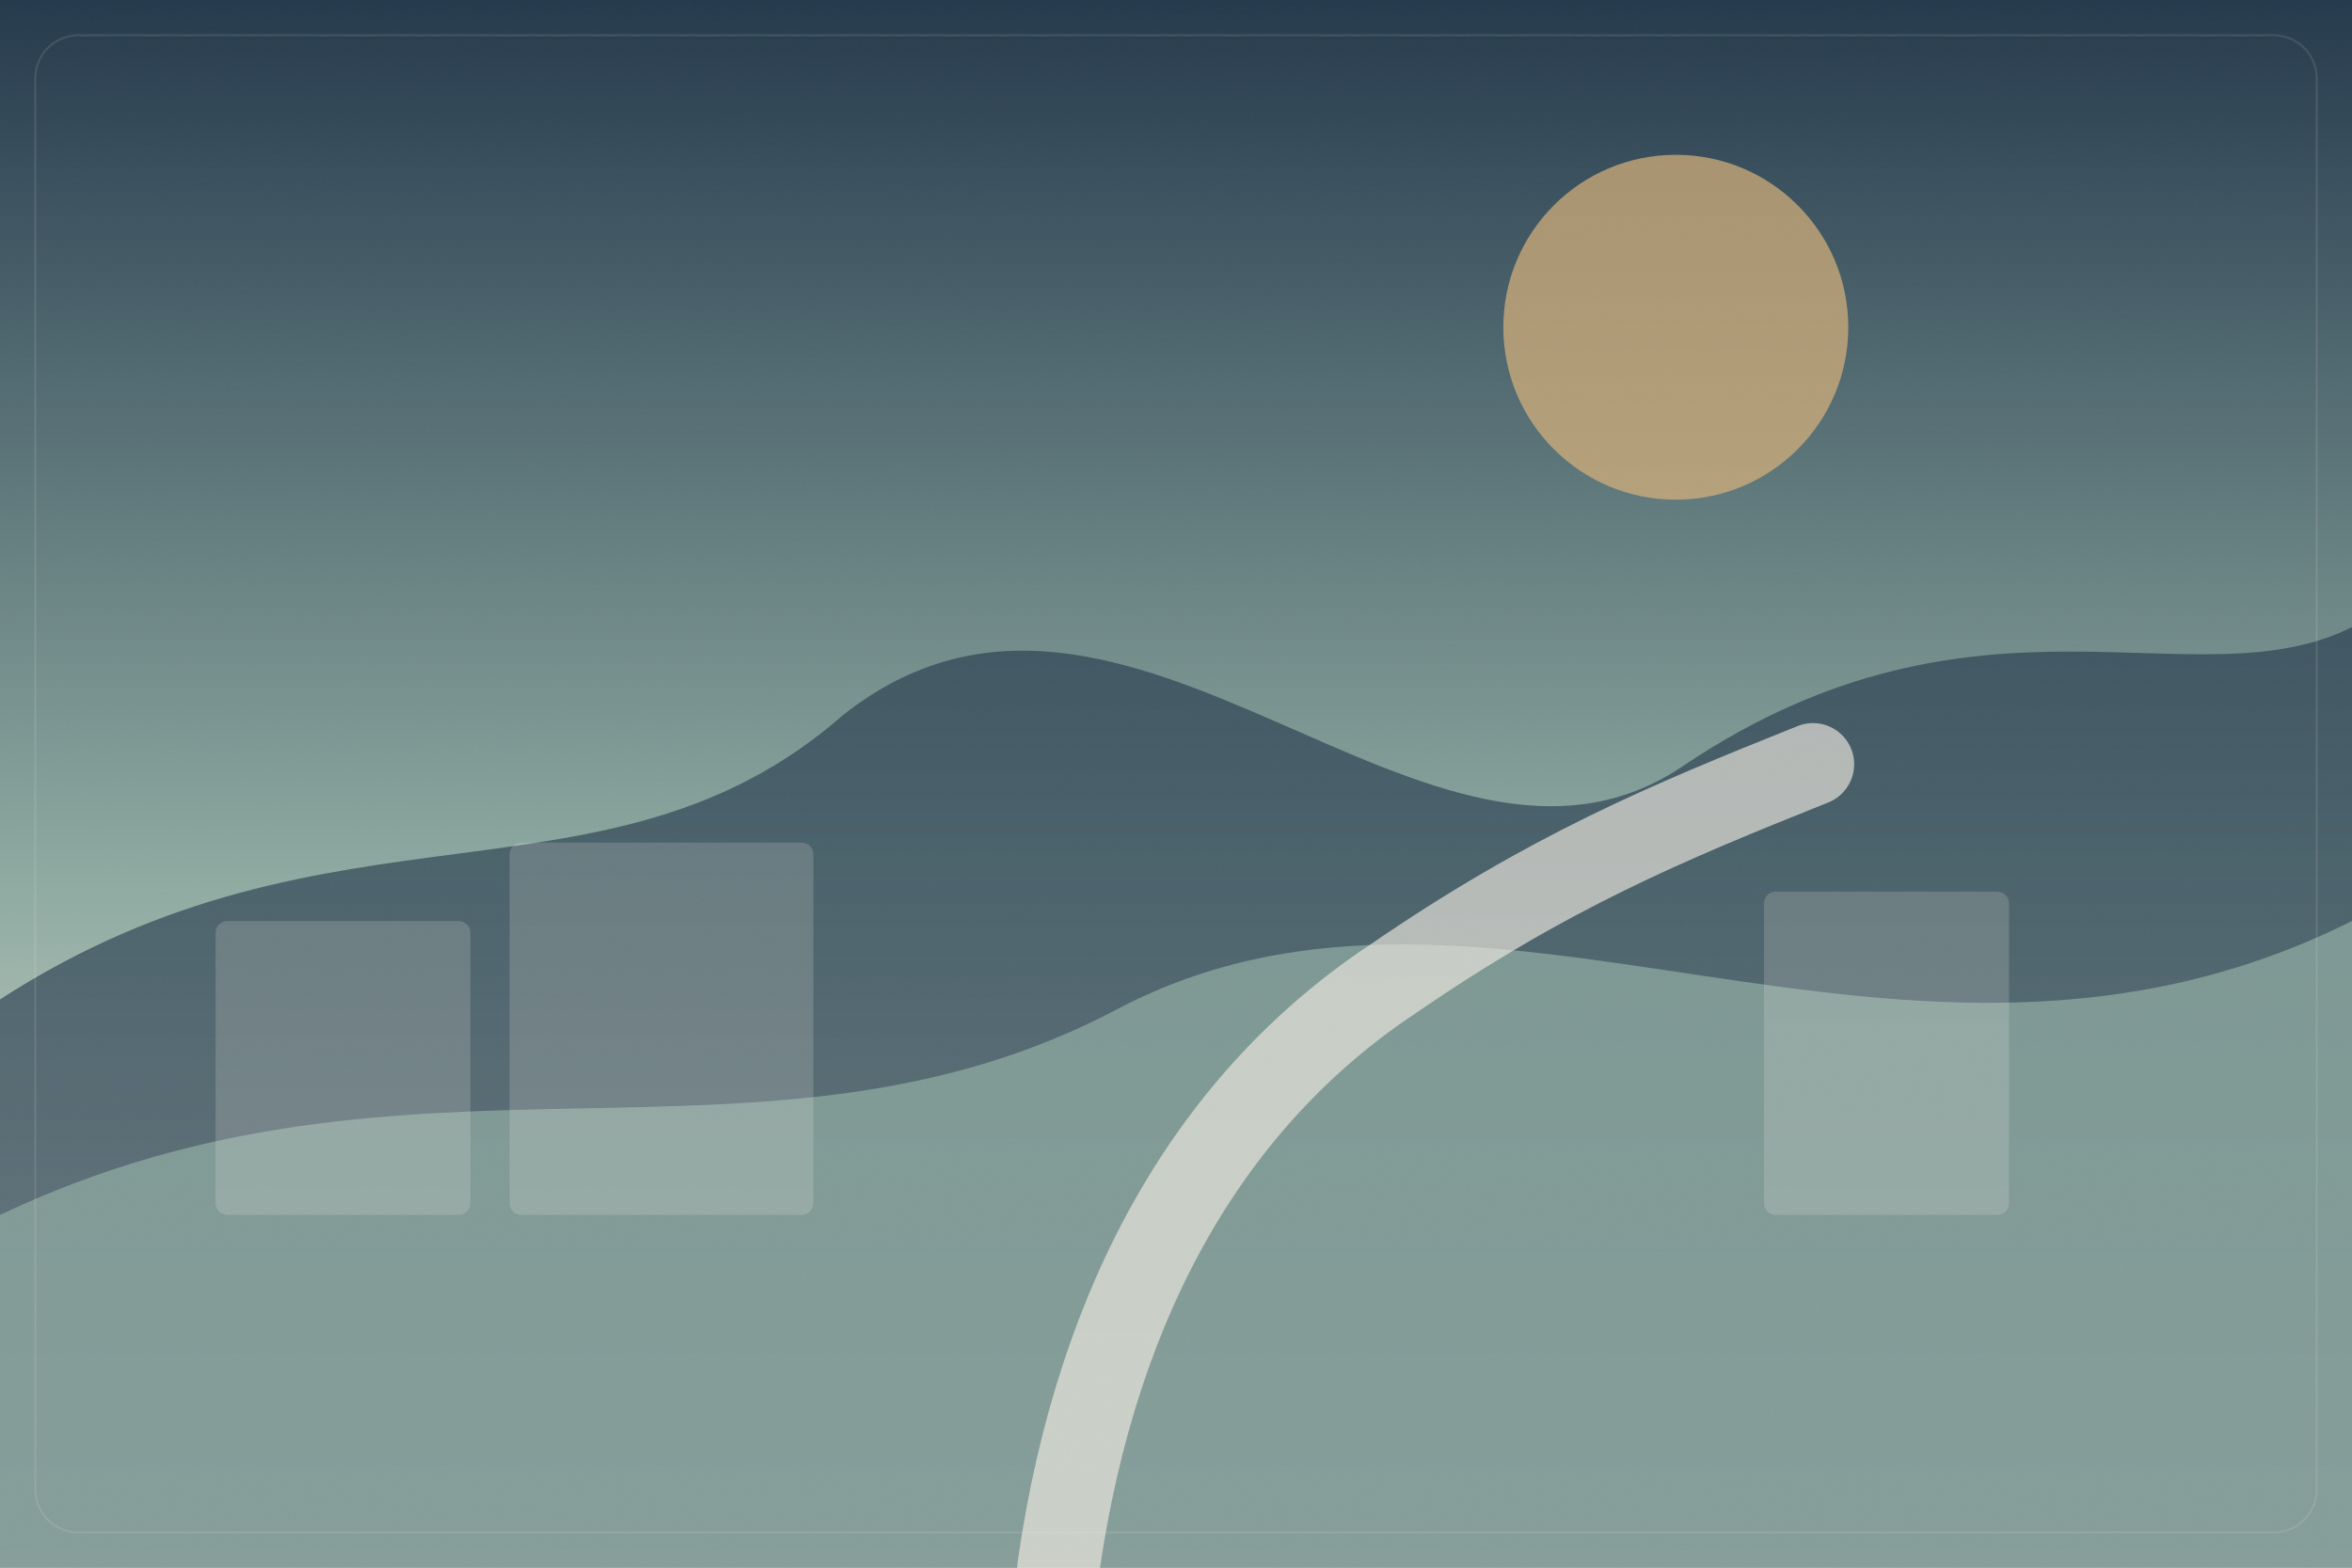
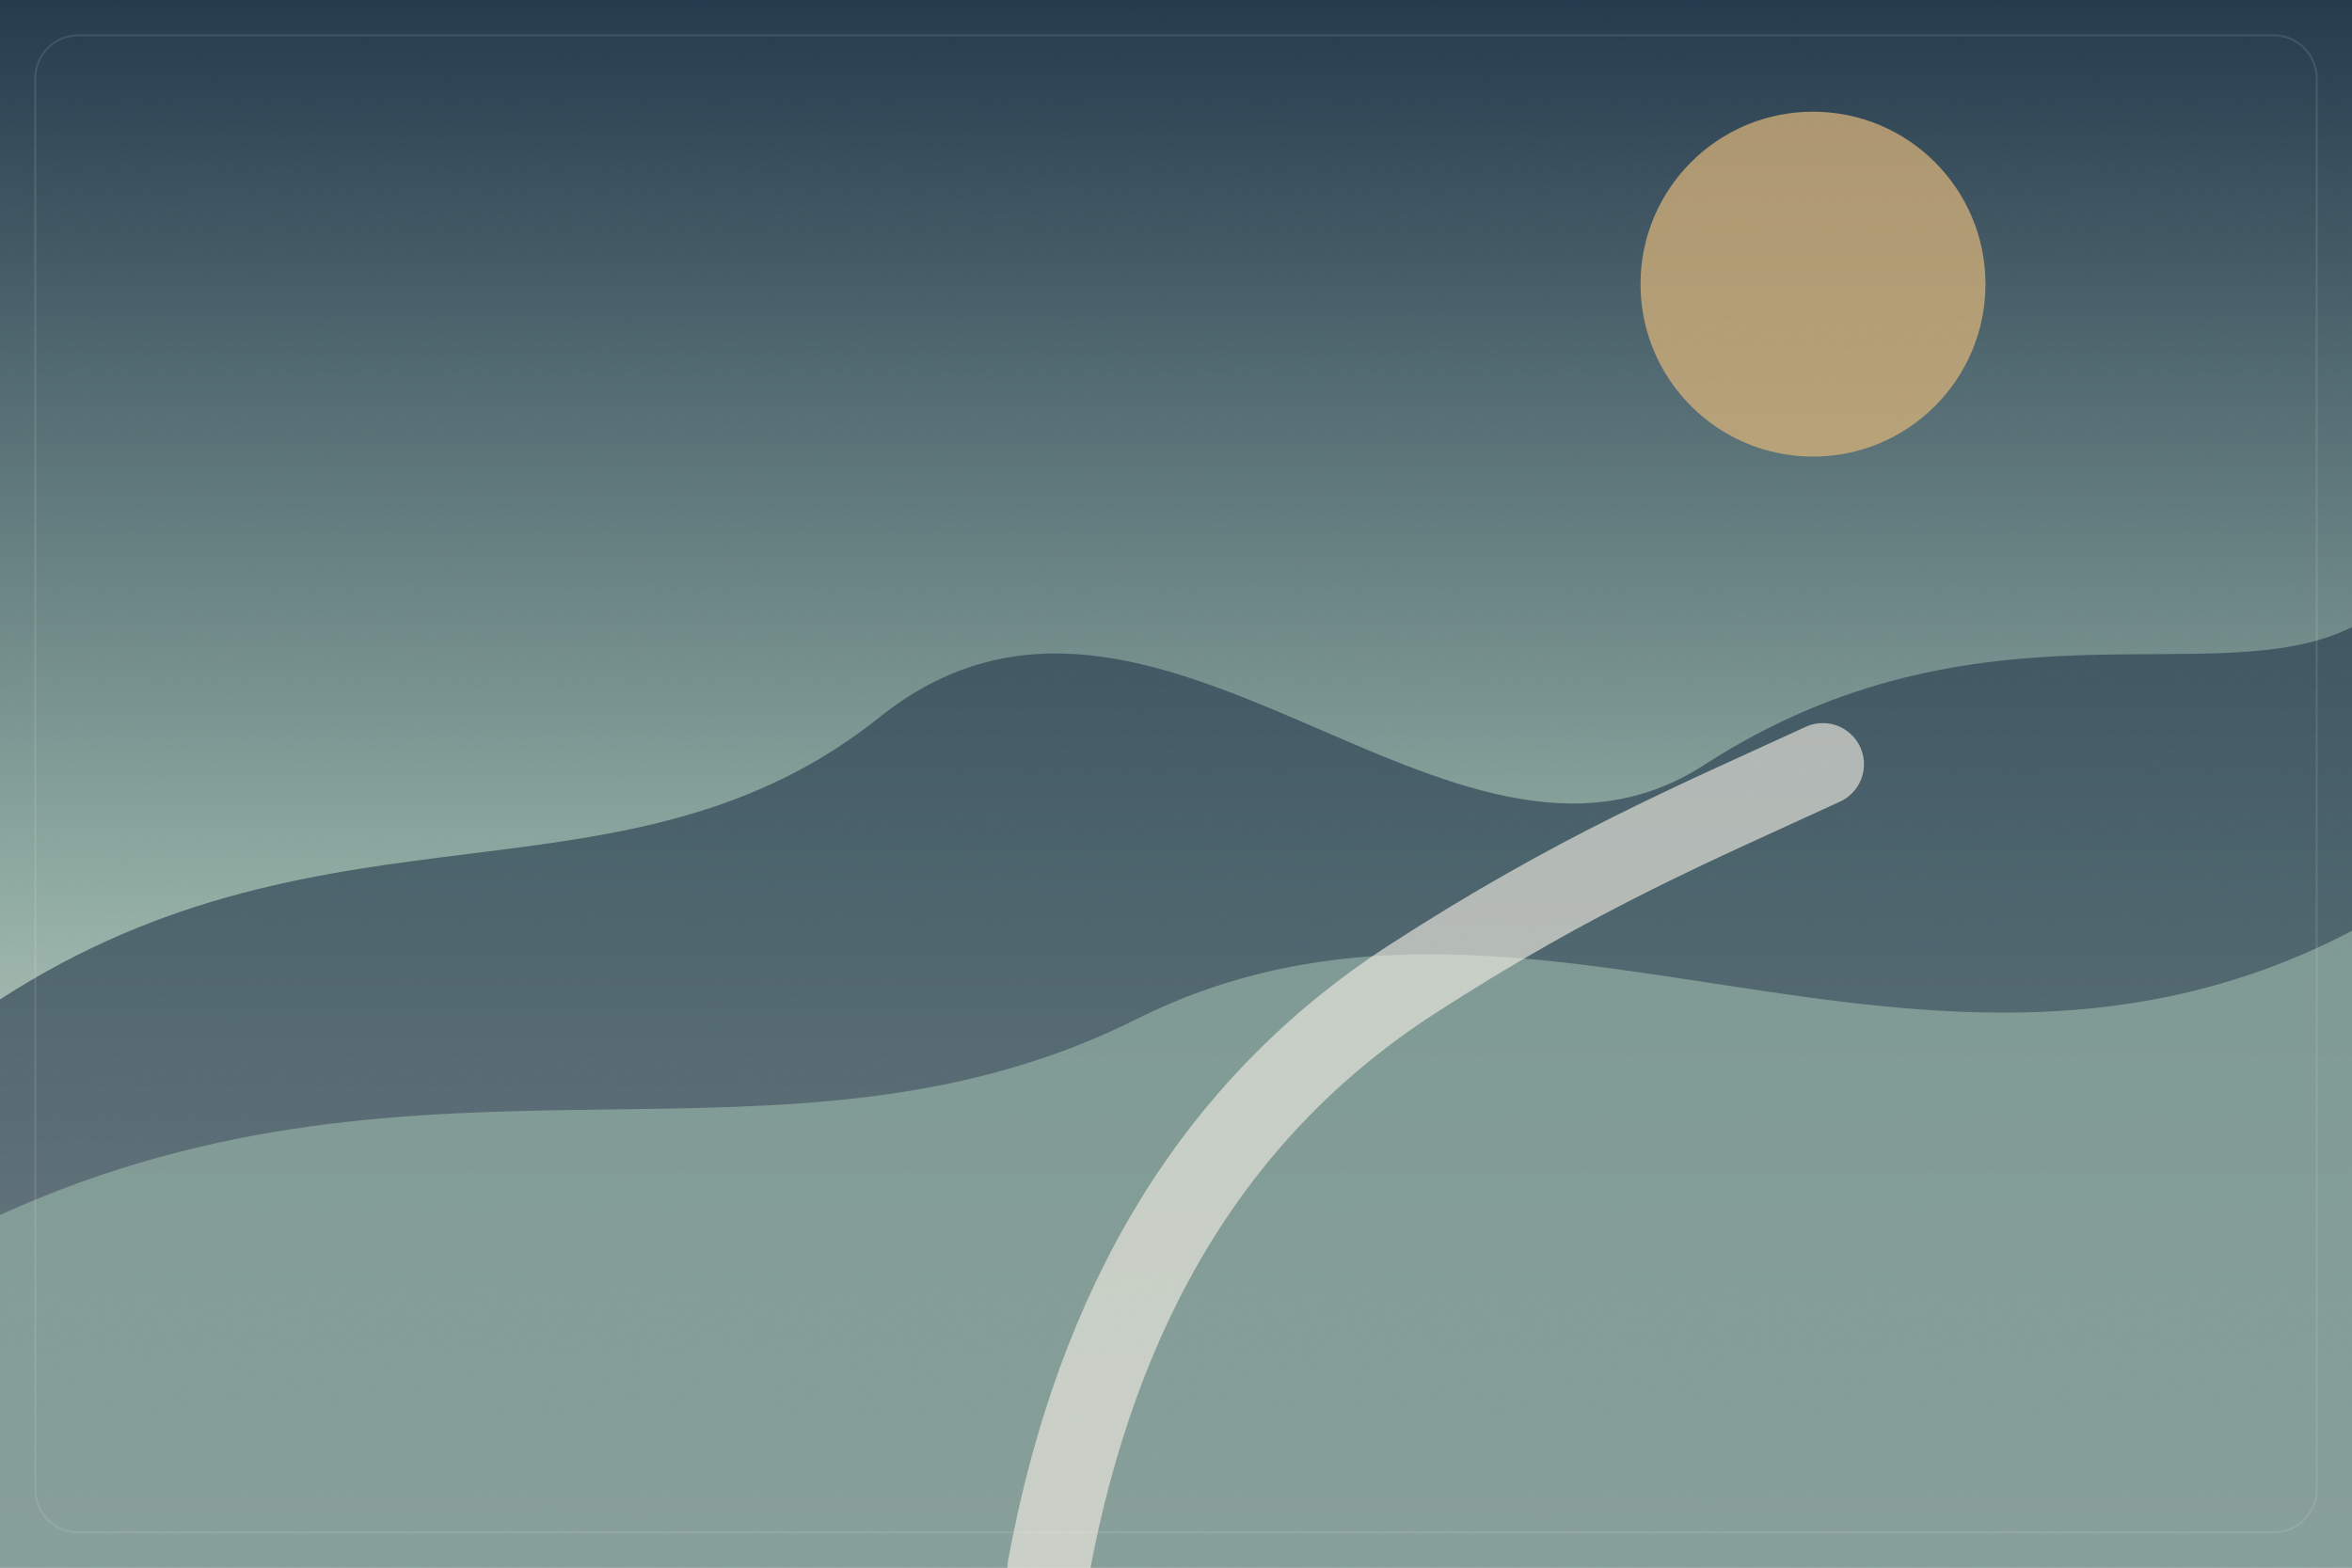
<svg xmlns="http://www.w3.org/2000/svg" viewBox="0 0 1200 800" role="img" aria-label="日差しの路地にあるカフェ">
  <defs>
-     <linearGradient id="sky1" x1="0" y1="0" x2="0" y2="1">
+     <linearGradient id="s" x1="0" y1="0" x2="0" y2="1">
      <stop stop-color="#24394c" />
      <stop offset=".56" stop-color="#8eaaa1" />
      <stop offset="1" stop-color="#f4eee4" />
    </linearGradient>
-     <linearGradient id="glow1" x1="0" y1="0" x2="1" y2="1">
-       <stop stop-color="#d8b27a" stop-opacity=".95" />
-       <stop offset="1" stop-color="#f4eee4" stop-opacity=".08" />
-     </linearGradient>
-     <linearGradient id="water1" x1="0" y1="0" x2="0" y2="1">
+     <linearGradient id="w" x1="0" y1="0" x2="0" y2="1">
      <stop stop-color="#8eaaa1" />
      <stop offset="1" stop-color="#24394c" />
    </linearGradient>
-     <filter id="soft1">
-       <feGaussianBlur stdDeviation="12" />
-     </filter>
-     <filter id="grain1" x="-10%" y="-10%" width="120%" height="120%">
+     <filter id="g">
      <feTurbulence type="fractalNoise" baseFrequency=".8" numOctaves="2" seed="1" />
-       <feColorMatrix type="saturate" values="0" />
      <feComponentTransfer>
        <feFuncA type="table" tableValues="0 .035" />
      </feComponentTransfer>
    </filter>
  </defs>
-   <rect width="1200" height="800" fill="url(#sky1)" />
-   <circle cx="855" cy="167" r="88" fill="#d8b27a" opacity=".7" />
-   <path d="M0 510 C170 400 310 470 430 365 C575 250 730 480 860 390 C1010 290 1120 360 1200 320 V800 H0Z" fill="#24394c" opacity=".62" />
-   <path d="M0 620 C210 520 390 610 570 515 C760 415 970 585 1200 470 V800 H0Z" fill="#8eaaa1" opacity=".75" />
-   <path d="M540 800 C560 660 620 560 710 500 C790 445 850 420 925 390" fill="none" stroke="#f4eee4" stroke-opacity=".63" stroke-width="42" stroke-linecap="round" />
-   <g fill="#f4eee4" opacity=".18">
-     <rect x="110" y="470" width="130" height="150" rx="6" />
-     <rect x="260" y="430" width="155" height="190" rx="6" />
-     <rect x="900" y="455" width="125" height="165" rx="6" />
-   </g>
-   <rect width="1200" height="800" filter="url(#grain1)" opacity=".45" />
+   <rect width="1200" height="800" fill="url(#s)" />
+   <circle cx="925" cy="145" r="88" fill="#d8b27a" opacity=".74" />
+   <path d="M0 510C170 400 320 470 450 365C590 255 740 475 870 390C1010 300 1130 355 1200 320V800H0Z" fill="#24394c" opacity=".62" />
+   <path d="M0 620C220 520 400 610 580 520C780 420 980 590 1200 475V800H0Z" fill="#8eaaa1" opacity=".76" />
+   <path d="M535 800C560 665 620 565 720 500C805 445 865 420 930 390" fill="none" stroke="#f4eee4" stroke-opacity=".62" stroke-width="42" stroke-linecap="round" />
+   <rect width="1200" height="800" filter="url(#g)" opacity=".4" />
  <rect x="18" y="18" width="1164" height="764" rx="22" fill="none" stroke="#f4eee4" stroke-opacity=".12" />
</svg>
